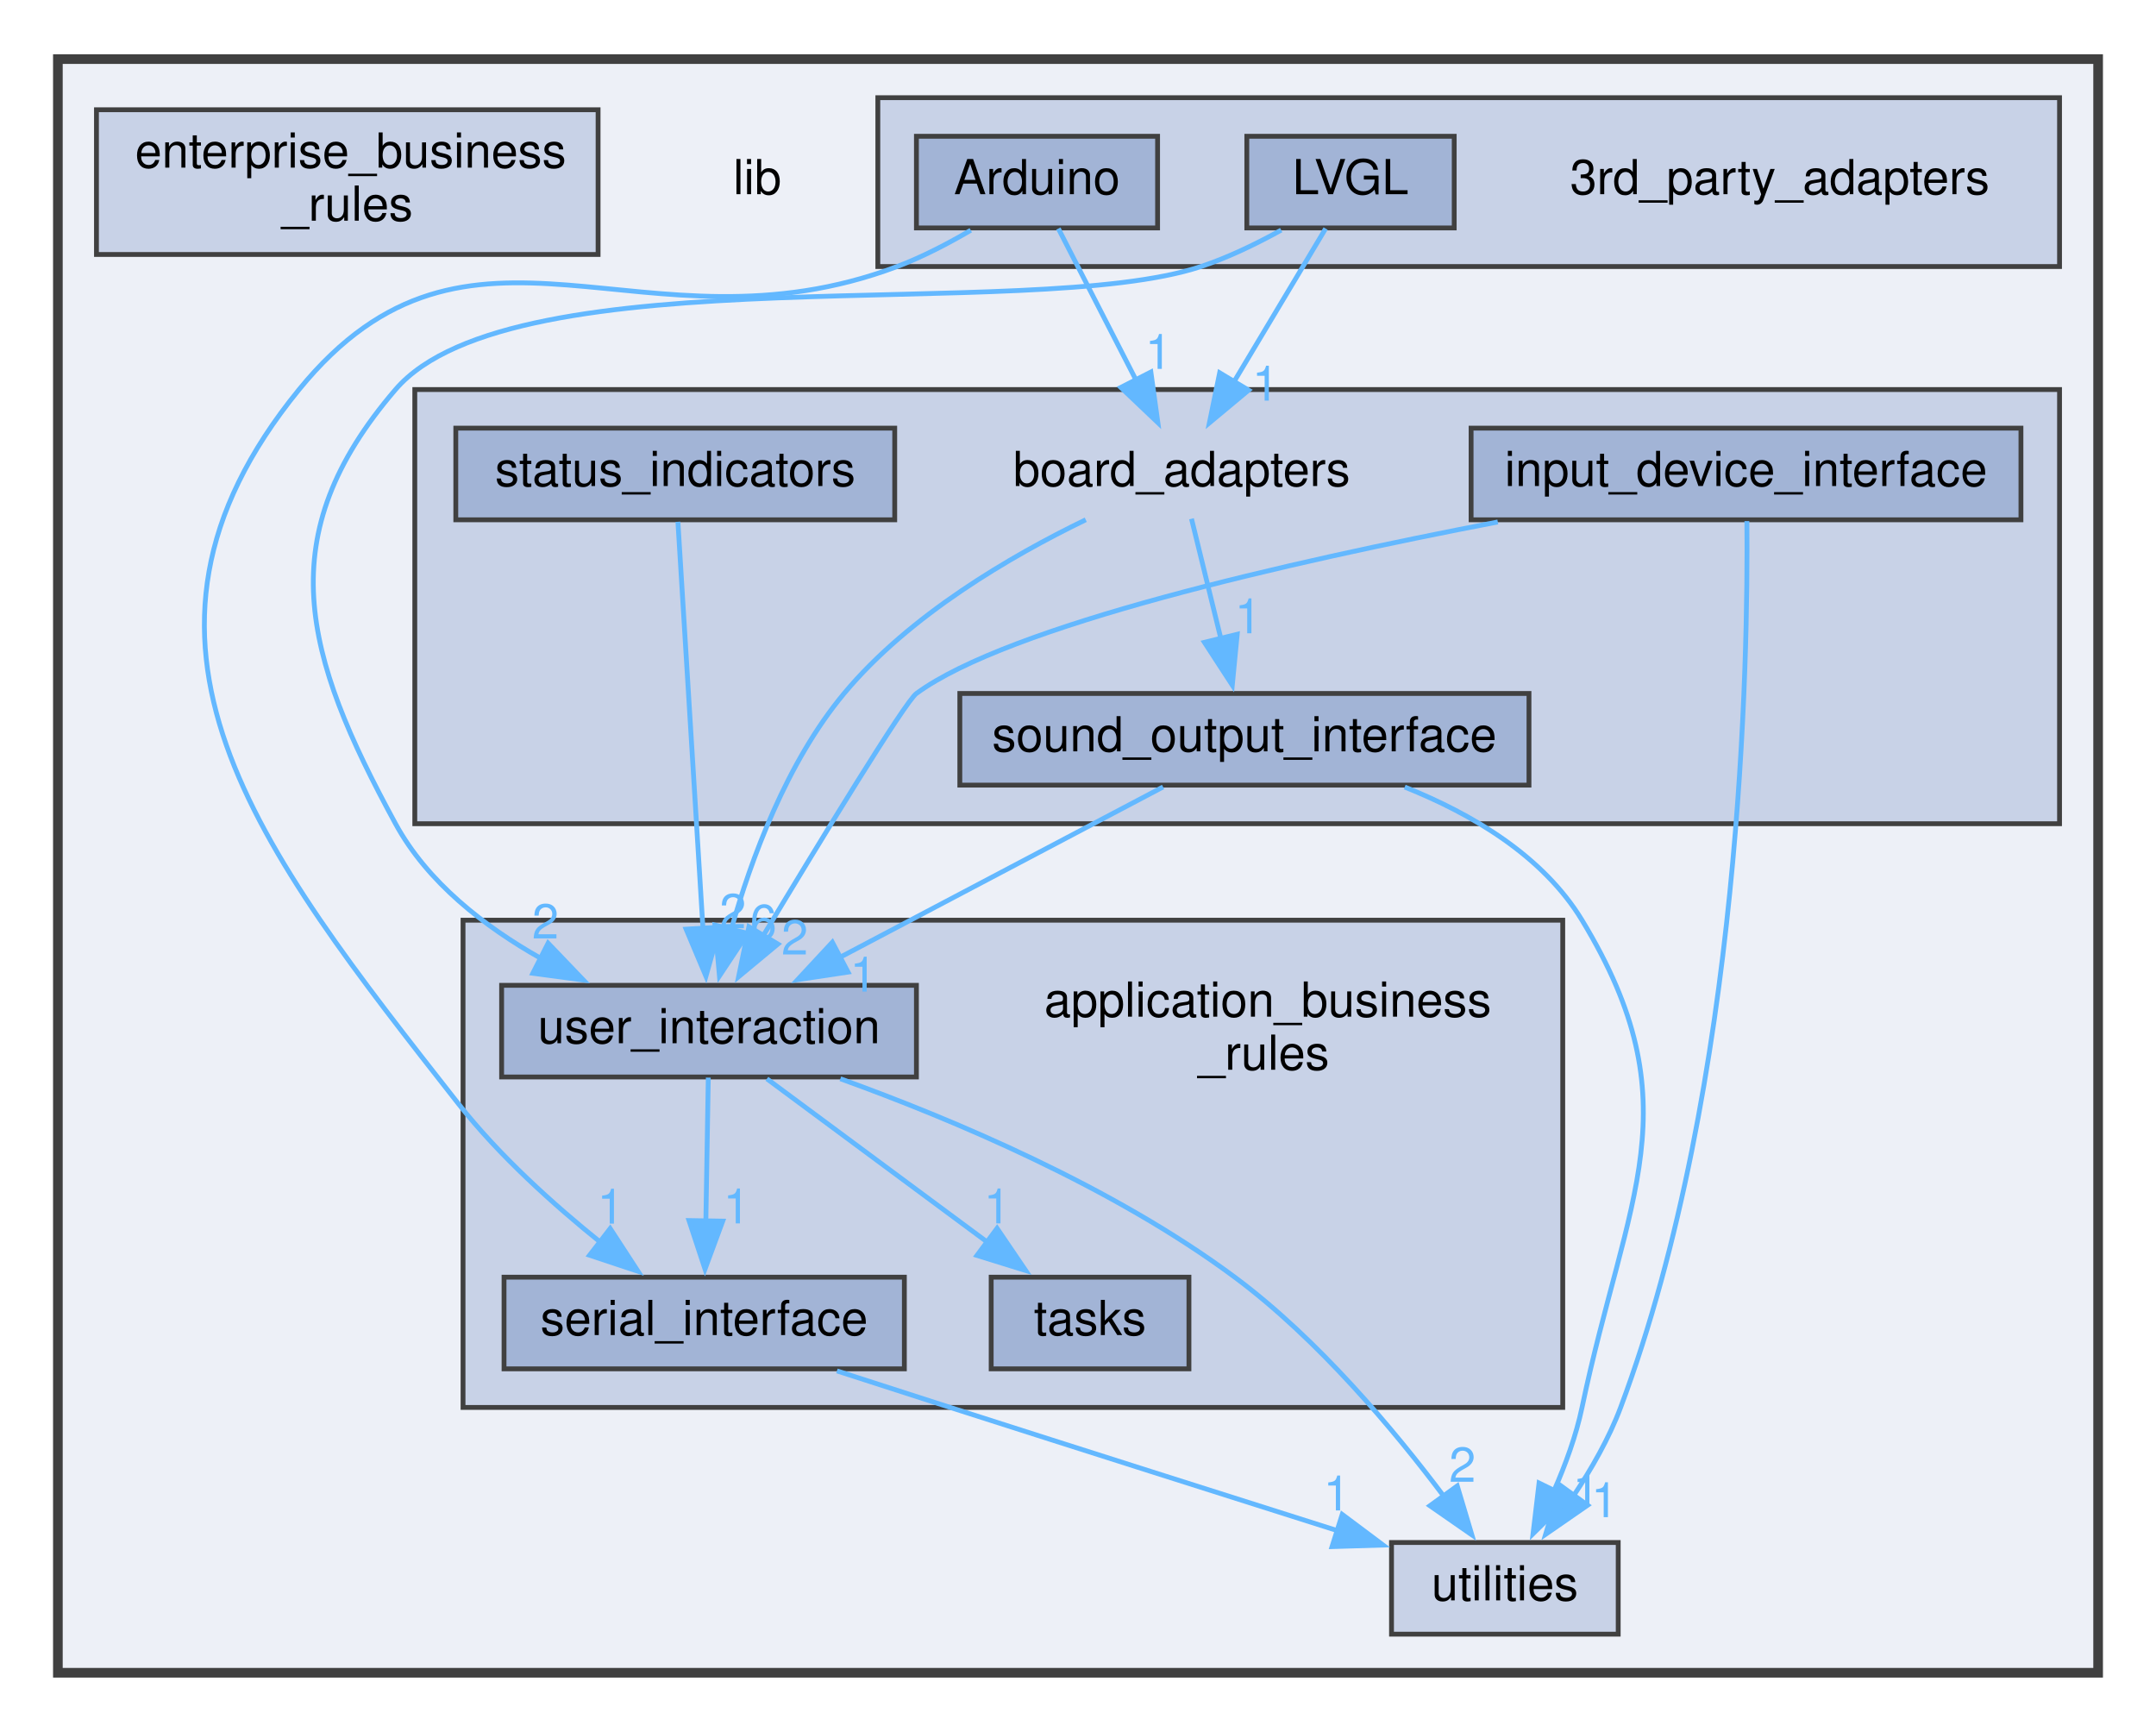
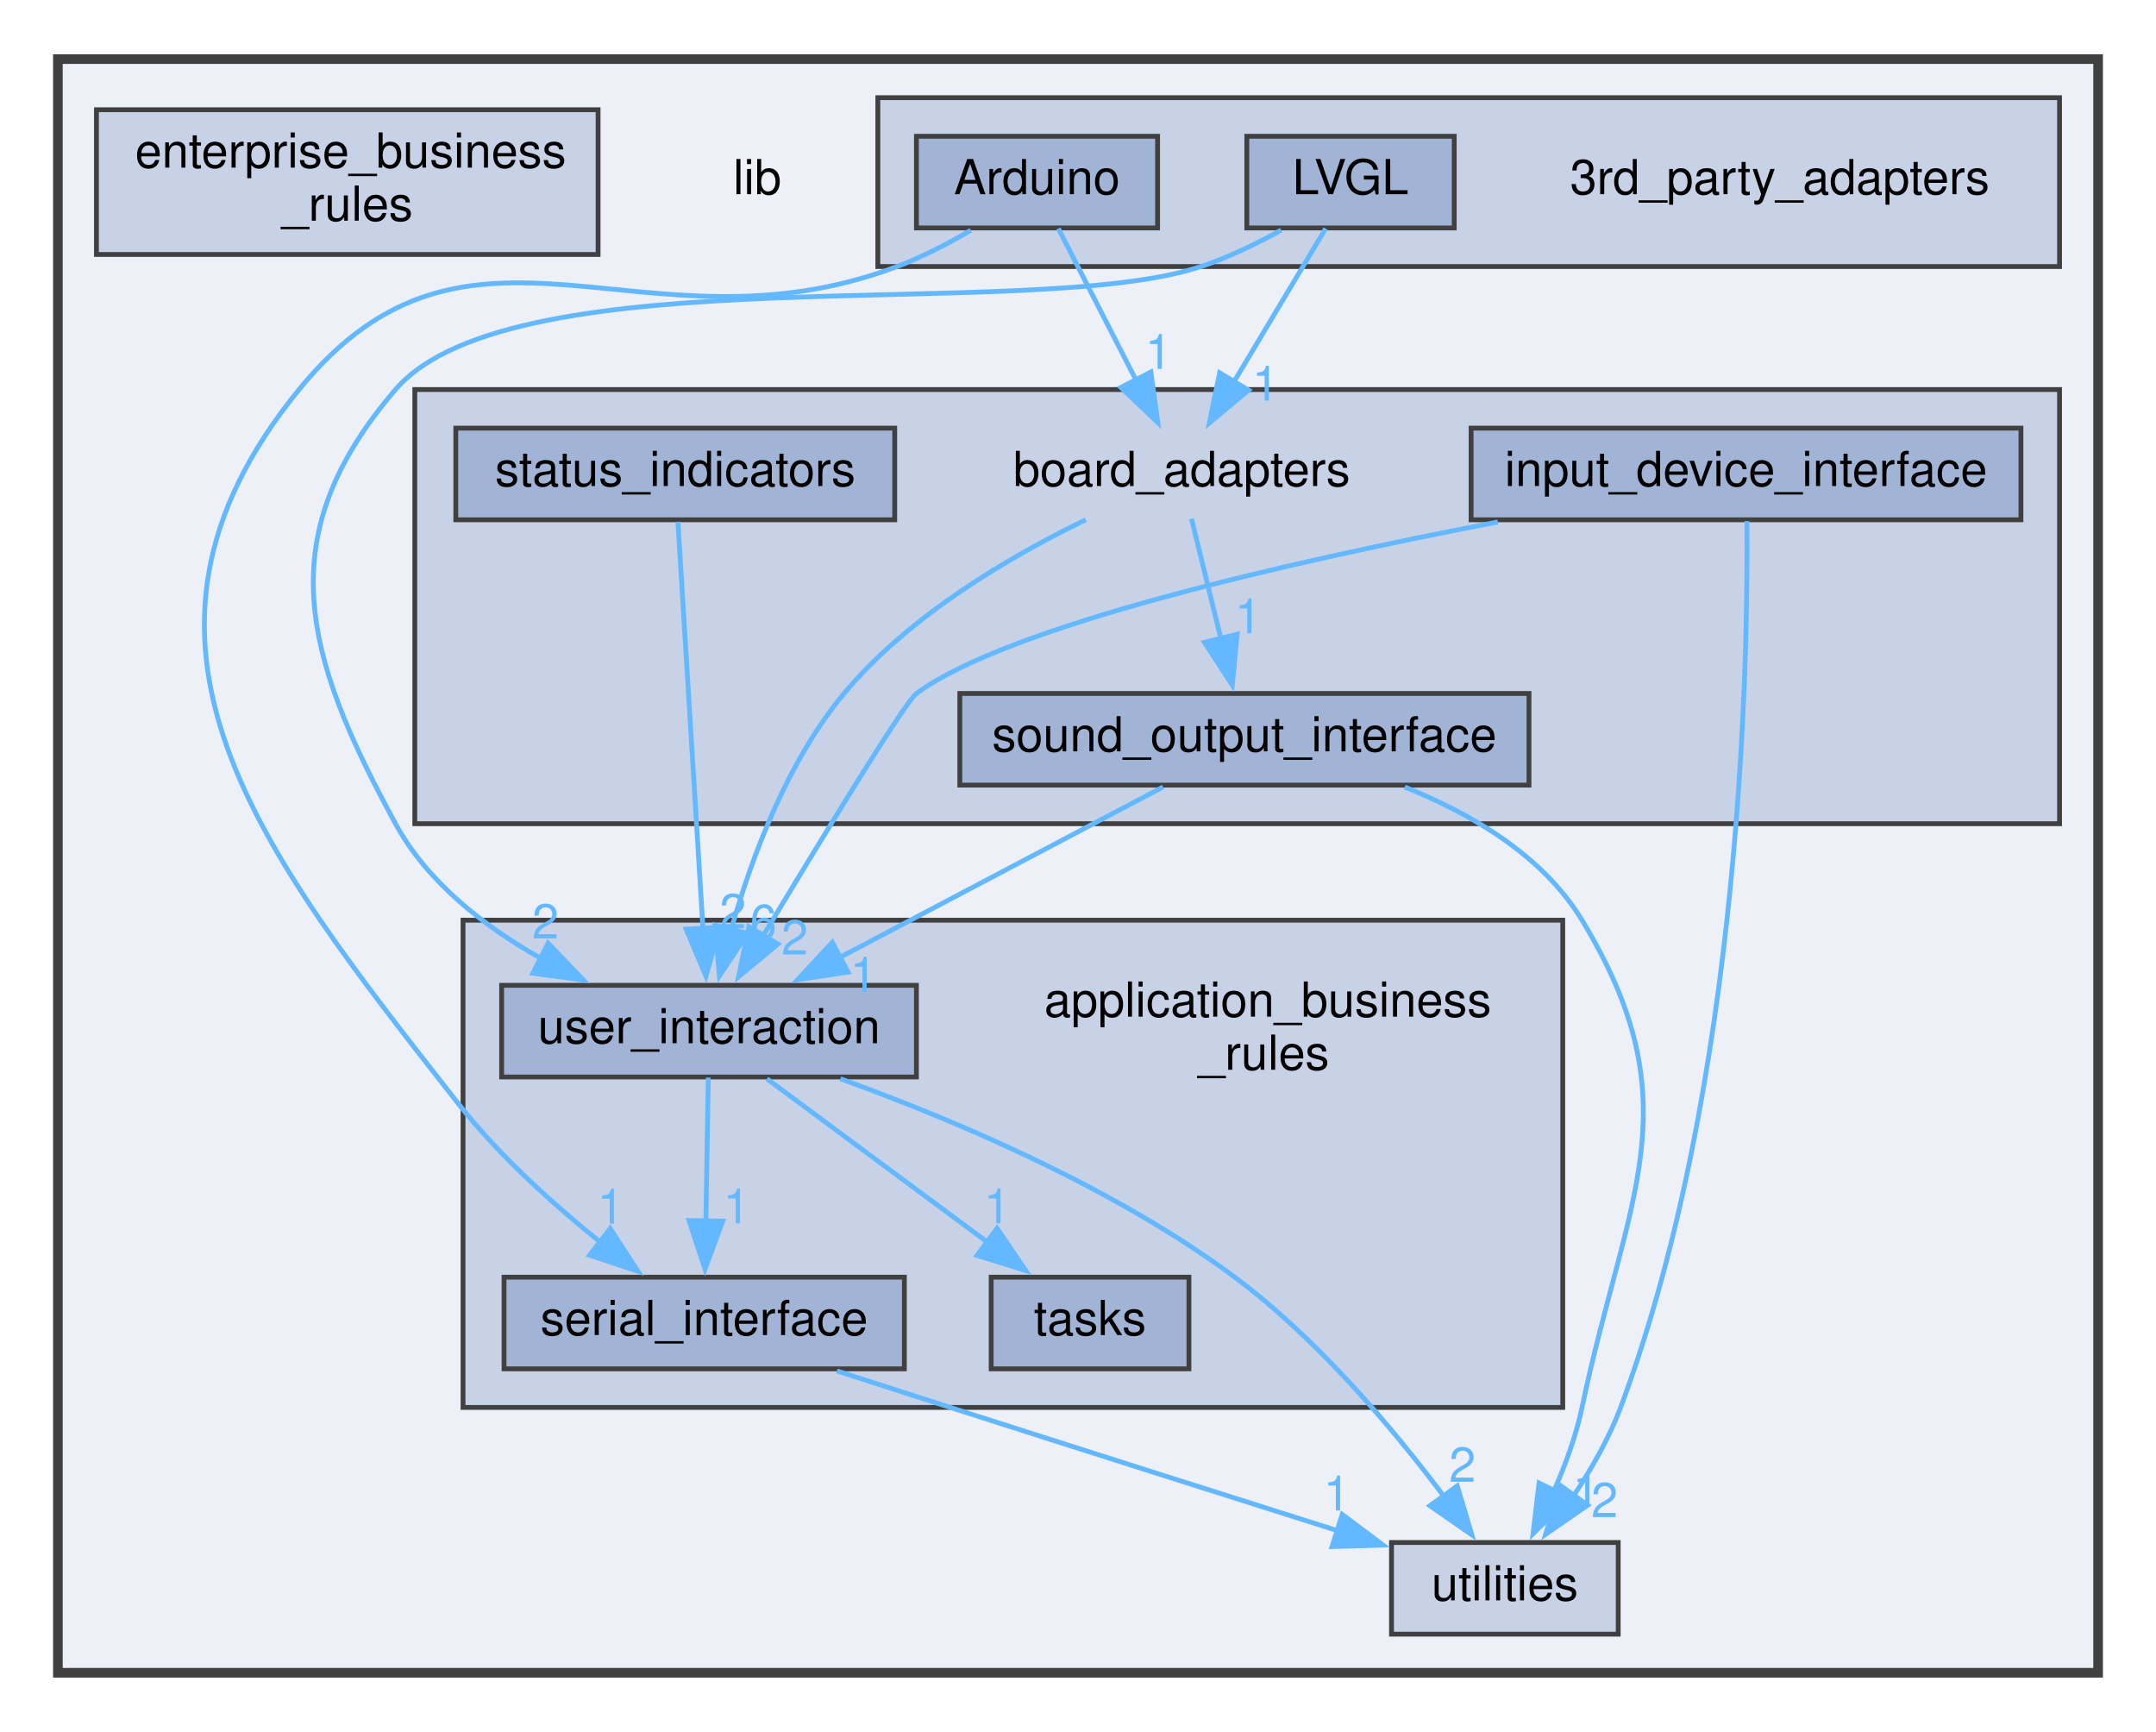
<svg xmlns="http://www.w3.org/2000/svg" xmlns:xlink="http://www.w3.org/1999/xlink" width="447pt" height="359pt" viewBox="0.00 0.00 447.00 358.50">
  <g id="graph0" class="graph" transform="scale(1 1) rotate(0) translate(4 354.5)">
    <g id="clust1" class="cluster">
      <g id="a_clust1">
        <a xlink:href="dir_97aefd0d527b934f1d99a682da8fe6a9.xhtml" target="_top">
          <polygon fill="#edf0f7" stroke="#404040" stroke-width="2" points="8,-8 8,-342.5 431,-342.5 431,-8 8,-8" />
        </a>
      </g>
    </g>
    <g id="clust4" class="cluster">
      <g id="a_clust4">
        <a xlink:href="dir_b49365647f74dff1c8dd1e88d29293e4.xhtml" target="_top" xlink:title="Package Board Adapters.">
          <polygon fill="#c8d2e7" stroke="#404040" points="82,-184 82,-274 423,-274 423,-184 82,-184" />
        </a>
      </g>
    </g>
    <g id="clust3" class="cluster">
      <g id="a_clust3">
        <a xlink:href="dir_6dbb42d2342d9d7292a192bc1d024acc.xhtml" target="_top" xlink:title="Package Application Business Rules.">
          <polygon fill="#c8d2e7" stroke="#404040" points="92,-63 92,-164 320,-164 320,-63 92,-63" />
        </a>
      </g>
    </g>
    <g id="clust2" class="cluster">
      <g id="a_clust2">
        <a xlink:href="dir_e75212beacfa7863df067e044f07f232.xhtml" target="_top" xlink:title="Package 3rd Party Adapters.">
          <polygon fill="#c8d2e7" stroke="#404040" points="178,-299.5 178,-334.5 423,-334.5 423,-299.5 178,-299.5" />
        </a>
      </g>
    </g>
    <g id="node1" class="node">
      <text text-anchor="middle" x="153" y="-314.5" font-family="Helvetica,sans-Serif" font-size="10.00">lib</text>
    </g>
    <g id="node2" class="node">
      <text text-anchor="middle" x="365" y="-314.5" font-family="Helvetica,sans-Serif" font-size="10.00">3rd_party_adapters</text>
    </g>
    <g id="node3" class="node">
      <g id="a_node3">
        <a xlink:href="dir_e5c908e09902ac05aca8138811a01df8.xhtml" target="_top" xlink:title="Arduino">
          <polygon fill="#a2b4d6" stroke="#404040" points="236,-326.5 186,-326.5 186,-307.5 236,-307.5 236,-326.5" />
          <text text-anchor="middle" x="211" y="-314.5" font-family="Helvetica,sans-Serif" font-size="10.00">Arduino</text>
        </a>
      </g>
    </g>
    <g id="node6" class="node">
      <g id="a_node6">
        <a xlink:href="dir_17a6007a5c84c34f300c622be50c188b.xhtml" target="_top" xlink:title="serial_interface">
          <polygon fill="#a2b4d6" stroke="#404040" points="183.5,-90 100.5,-90 100.5,-71 183.5,-71 183.5,-90" />
          <text text-anchor="middle" x="142" y="-78" font-family="Helvetica,sans-Serif" font-size="10.00">serial_interface</text>
        </a>
      </g>
    </g>
    <g id="edge1" class="edge">
      <path fill="none" stroke="#63b8ff" d="M197.27,-307.02C192.58,-304.27 187.2,-301.46 182,-299.5 129.34,-279.68 93.55,-317.61 58,-274 15.41,-221.77 49.4,-179.02 91,-126 99.47,-115.21 110.81,-105.01 120.65,-97.11" />
      <polygon fill="#63b8ff" stroke="#63b8ff" points="122.51,-100.09 128.29,-91.21 118.23,-94.55 122.51,-100.09" />
      <g id="a_edge1-headlabel">
        <a xlink:href="dir_000002_000011.xhtml" target="_top" xlink:title="1">
          <text text-anchor="middle" x="122.6" y="-101.11" font-family="Helvetica,sans-Serif" font-size="10.00" fill="#63b8ff">1</text>
        </a>
      </g>
    </g>
    <g id="node9" class="node">
      <text text-anchor="middle" x="241" y="-254" font-family="Helvetica,sans-Serif" font-size="10.00">board_adapters</text>
    </g>
    <g id="edge2" class="edge">
      <path fill="none" stroke="#63b8ff" d="M215.43,-307.37C219.64,-299.15 226.12,-286.52 231.5,-276.03" />
      <polygon fill="#63b8ff" stroke="#63b8ff" points="234.61,-277.63 236.06,-267.14 228.38,-274.44 234.61,-277.63" />
      <g id="a_edge2-headlabel">
        <a xlink:href="dir_000002_000003.xhtml" target="_top" xlink:title="1">
          <text text-anchor="middle" x="236.19" y="-278.28" font-family="Helvetica,sans-Serif" font-size="10.00" fill="#63b8ff">1</text>
        </a>
      </g>
    </g>
    <g id="node4" class="node">
      <g id="a_node4">
        <a xlink:href="dir_673789fe363c8cf83b6beac9ec7c58fa.xhtml" target="_top" xlink:title="LVGL">
          <polygon fill="#a2b4d6" stroke="#404040" points="297.5,-326.5 254.5,-326.5 254.5,-307.5 297.5,-307.5 297.5,-326.5" />
          <text text-anchor="middle" x="276" y="-314.5" font-family="Helvetica,sans-Serif" font-size="10.00">LVGL</text>
        </a>
      </g>
    </g>
    <g id="node8" class="node">
      <g id="a_node8">
        <a xlink:href="dir_6c970bd3e9ed525c032ca1b33f237f5b.xhtml" target="_top" xlink:title="user_interaction">
          <polygon fill="#a2b4d6" stroke="#404040" points="186,-150.5 100,-150.5 100,-131.5 186,-131.5 186,-150.5" />
          <text text-anchor="middle" x="143" y="-138.5" font-family="Helvetica,sans-Serif" font-size="10.00">user_interaction</text>
        </a>
      </g>
    </g>
    <g id="edge3" class="edge">
      <path fill="none" stroke="#63b8ff" d="M261.63,-307.05C256.54,-304.24 250.67,-301.38 245,-299.5 209.37,-287.68 102.46,-302.48 78,-274 51.94,-243.66 58.87,-219.13 78,-184 84.61,-171.86 96.4,-162.7 108.14,-156.08" />
      <polygon fill="#63b8ff" stroke="#63b8ff" points="109.64,-159.24 116.97,-151.59 106.47,-153 109.64,-159.24" />
      <g id="a_edge3-headlabel">
        <a xlink:href="dir_000010_000022.xhtml" target="_top" xlink:title="2">
          <text text-anchor="middle" x="109.08" y="-160.21" font-family="Helvetica,sans-Serif" font-size="10.00" fill="#63b8ff">2</text>
        </a>
      </g>
    </g>
    <g id="edge4" class="edge">
      <path fill="none" stroke="#63b8ff" d="M270.84,-307.37C265.82,-298.98 258.04,-285.98 251.69,-275.36" />
      <polygon fill="#63b8ff" stroke="#63b8ff" points="254.87,-273.87 246.74,-267.09 248.87,-277.47 254.87,-273.87" />
      <g id="a_edge4-headlabel">
        <a xlink:href="dir_000010_000003.xhtml" target="_top" xlink:title="1">
          <text text-anchor="middle" x="258.38" y="-271.7" font-family="Helvetica,sans-Serif" font-size="10.00" fill="#63b8ff">1</text>
        </a>
      </g>
    </g>
    <g id="node5" class="node">
      <text text-anchor="start" x="212.5" y="-144" font-family="Helvetica,sans-Serif" font-size="10.00">application_business</text>
      <text text-anchor="middle" x="258" y="-133" font-family="Helvetica,sans-Serif" font-size="10.00">_rules</text>
    </g>
    <g id="node14" class="node">
      <g id="a_node14">
        <a xlink:href="dir_3a2f33b0f26bc6229d595c2c354e6333.xhtml" target="_top" xlink:title="Package Utilities.">
          <polygon fill="#c8d2e7" stroke="#404040" points="331.5,-35 284.5,-35 284.5,-16 331.5,-16 331.5,-35" />
          <text text-anchor="middle" x="308" y="-23" font-family="Helvetica,sans-Serif" font-size="10.00">utilities</text>
        </a>
      </g>
    </g>
    <g id="edge5" class="edge">
      <path fill="none" stroke="#63b8ff" d="M169.52,-70.57C177.12,-68.11 185.38,-65.44 193,-63 219.96,-54.36 250.51,-44.67 273.34,-37.44" />
      <polygon fill="#63b8ff" stroke="#63b8ff" points="274.28,-40.82 282.76,-34.47 272.17,-34.15 274.28,-40.82" />
      <g id="a_edge5-headlabel">
        <a xlink:href="dir_000011_000023.xhtml" target="_top" xlink:title="1">
          <text text-anchor="middle" x="273.15" y="-41.65" font-family="Helvetica,sans-Serif" font-size="10.00" fill="#63b8ff">1</text>
        </a>
      </g>
    </g>
    <g id="node7" class="node">
      <g id="a_node7">
        <a xlink:href="dir_dab382b21b73aae3d74d7668eeeacf78.xhtml" target="_top" xlink:title="tasks">
          <polygon fill="#a2b4d6" stroke="#404040" points="242.5,-90 201.5,-90 201.5,-71 242.5,-71 242.5,-90" />
          <text text-anchor="middle" x="222" y="-78" font-family="Helvetica,sans-Serif" font-size="10.00">tasks</text>
        </a>
      </g>
    </g>
    <g id="edge6" class="edge">
      <path fill="none" stroke="#63b8ff" d="M142.85,-131.37C142.72,-123.5 142.51,-111.6 142.34,-101.39" />
      <polygon fill="#63b8ff" stroke="#63b8ff" points="145.84,-101.62 142.17,-91.68 138.85,-101.74 145.84,-101.62" />
      <g id="a_edge6-headlabel">
        <a xlink:href="dir_000022_000011.xhtml" target="_top" xlink:title="1">
          <text text-anchor="middle" x="148.72" y="-101.15" font-family="Helvetica,sans-Serif" font-size="10.00" fill="#63b8ff">1</text>
        </a>
      </g>
    </g>
    <g id="edge8" class="edge">
      <path fill="none" stroke="#63b8ff" d="M155,-131.12C167.18,-122.1 186.29,-107.95 200.98,-97.06" />
      <polygon fill="#63b8ff" stroke="#63b8ff" points="202.72,-100.13 208.67,-91.37 198.55,-94.51 202.72,-100.13" />
      <g id="a_edge8-headlabel">
        <a xlink:href="dir_000022_000015.xhtml" target="_top" xlink:title="1">
          <text text-anchor="middle" x="202.74" y="-101.15" font-family="Helvetica,sans-Serif" font-size="10.00" fill="#63b8ff">1</text>
        </a>
      </g>
    </g>
    <g id="edge7" class="edge">
      <path fill="none" stroke="#63b8ff" d="M170.23,-131.13C193.38,-122.78 226.77,-108.75 252,-90 269.28,-77.16 285.12,-58.23 295.5,-44.38" />
      <polygon fill="#63b8ff" stroke="#63b8ff" points="298.13,-46.73 301.16,-36.58 292.46,-42.62 298.13,-46.73" />
      <g id="a_edge7-headlabel">
        <a xlink:href="dir_000022_000023.xhtml" target="_top" xlink:title="2">
          <text text-anchor="middle" x="299.2" y="-47.58" font-family="Helvetica,sans-Serif" font-size="10.00" fill="#63b8ff">2</text>
        </a>
      </g>
    </g>
    <g id="edge10" class="edge">
      <path fill="none" stroke="#63b8ff" d="M221.11,-247.01C205.63,-239.52 184.56,-227.26 171,-211 159.1,-196.73 151.73,-176.73 147.56,-161.93" />
      <polygon fill="#63b8ff" stroke="#63b8ff" points="151.01,-161.27 145.16,-152.44 144.22,-162.99 151.01,-161.27" />
      <g id="a_edge10-headlabel">
        <a xlink:href="dir_000003_000022.xhtml" target="_top" xlink:title="6">
          <text text-anchor="middle" x="154.27" y="-160.09" font-family="Helvetica,sans-Serif" font-size="10.00" fill="#63b8ff">6</text>
        </a>
      </g>
    </g>
    <g id="node11" class="node">
      <g id="a_node11">
        <a xlink:href="dir_5d3f509552af106634de565dc9d6f33a.xhtml" target="_top" xlink:title="sound_output_interface">
          <polygon fill="#a2b4d6" stroke="#404040" points="313,-211 195,-211 195,-192 313,-192 313,-211" />
          <text text-anchor="middle" x="254" y="-199" font-family="Helvetica,sans-Serif" font-size="10.00">sound_output_interface</text>
        </a>
      </g>
    </g>
    <g id="edge9" class="edge">
      <path fill="none" stroke="#63b8ff" d="M243.03,-247.22C244.66,-240.57 247.02,-230.96 249.13,-222.34" />
      <polygon fill="#63b8ff" stroke="#63b8ff" points="252.51,-223.27 251.49,-212.72 245.71,-221.6 252.51,-223.27" />
      <g id="a_edge9-headlabel">
        <a xlink:href="dir_000003_000012.xhtml" target="_top" xlink:title="1">
          <text text-anchor="middle" x="254.77" y="-223.47" font-family="Helvetica,sans-Serif" font-size="10.00" fill="#63b8ff">1</text>
        </a>
      </g>
    </g>
    <g id="node10" class="node">
      <g id="a_node10">
        <a xlink:href="dir_8d1ee3be5d3bd43266cde43195651fe0.xhtml" target="_top" xlink:title="input_device_interface">
          <polygon fill="#a2b4d6" stroke="#404040" points="415,-266 301,-266 301,-247 415,-247 415,-266" />
          <text text-anchor="middle" x="358" y="-254" font-family="Helvetica,sans-Serif" font-size="10.00">input_device_interface</text>
        </a>
      </g>
    </g>
    <g id="edge12" class="edge">
      <path fill="none" stroke="#63b8ff" d="M306.54,-246.55C263.12,-238.22 205.08,-225.01 186,-211 183.63,-209.26 166.05,-180.43 154.12,-160.59" />
      <polygon fill="#63b8ff" stroke="#63b8ff" points="157.28,-159.05 149.13,-152.28 151.27,-162.65 157.28,-159.05" />
      <g id="a_edge12-headlabel">
        <a xlink:href="dir_000008_000022.xhtml" target="_top" xlink:title="2">
          <text text-anchor="middle" x="160.78" y="-156.88" font-family="Helvetica,sans-Serif" font-size="10.00" fill="#63b8ff">2</text>
        </a>
      </g>
    </g>
    <g id="edge11" class="edge">
      <path fill="none" stroke="#63b8ff" d="M358.18,-246.73C358.45,-218.86 357.17,-130.28 332,-63 329.61,-56.61 325.93,-50.2 322.17,-44.57" />
      <polygon fill="#63b8ff" stroke="#63b8ff" points="325.16,-42.73 316.45,-36.7 319.49,-46.85 325.16,-42.73" />
      <g id="a_edge11-headlabel">
-         <a xlink:href="dir_000008_000023.xhtml" target="_top" xlink:title="1">
-           <text text-anchor="middle" x="328.68" y="-40.25" font-family="Helvetica,sans-Serif" font-size="10.00" fill="#63b8ff">1</text>
+         <a xlink:href="dir_000008_000023.xhtml" target="_top" xlink:title="2">
+           <text text-anchor="middle" x="328.68" y="-40.25" font-family="Helvetica,sans-Serif" font-size="10.00" fill="#63b8ff">2</text>
        </a>
      </g>
    </g>
    <g id="edge14" class="edge">
      <path fill="none" stroke="#63b8ff" d="M237.14,-191.62C219.38,-182.25 191.12,-167.36 170.2,-156.33" />
      <polygon fill="#63b8ff" stroke="#63b8ff" points="171.83,-153.24 161.36,-151.67 168.57,-159.43 171.83,-153.24" />
      <g id="a_edge14-headlabel">
        <a xlink:href="dir_000012_000022.xhtml" target="_top" xlink:title="1">
          <text text-anchor="middle" x="175" y="-149.2" font-family="Helvetica,sans-Serif" font-size="10.00" fill="#63b8ff">1</text>
        </a>
      </g>
    </g>
    <g id="edge13" class="edge">
      <path fill="none" stroke="#63b8ff" d="M287.24,-191.6C301.13,-186.06 315.9,-177.36 324,-164 347.27,-125.62 333.21,-106.93 324,-63 322.77,-57.13 320.54,-51.05 318.12,-45.58" />
      <polygon fill="#63b8ff" stroke="#63b8ff" points="321.38,-44.26 313.84,-36.81 315.09,-47.33 321.38,-44.26" />
      <g id="a_edge13-headlabel">
        <a xlink:href="dir_000012_000023.xhtml" target="_top" xlink:title="1">
          <text text-anchor="middle" x="324.84" y="-42.38" font-family="Helvetica,sans-Serif" font-size="10.00" fill="#63b8ff">1</text>
        </a>
      </g>
    </g>
    <g id="node12" class="node">
      <g id="a_node12">
        <a xlink:href="dir_dd038f7b9d5ffa107a6117feec92b6ac.xhtml" target="_top" xlink:title="status_indicators">
          <polygon fill="#a2b4d6" stroke="#404040" points="181.5,-266 90.5,-266 90.5,-247 181.5,-247 181.5,-266" />
          <text text-anchor="middle" x="136" y="-254" font-family="Helvetica,sans-Serif" font-size="10.00">status_indicators</text>
        </a>
      </g>
    </g>
    <g id="edge15" class="edge">
      <path fill="none" stroke="#63b8ff" d="M136.55,-246.59C137.66,-228.53 140.21,-187.17 141.75,-162.21" />
      <polygon fill="#63b8ff" stroke="#63b8ff" points="145.24,-162.57 142.36,-152.38 138.25,-162.14 145.24,-162.57" />
      <g id="a_edge15-headlabel">
        <a xlink:href="dir_000014_000022.xhtml" target="_top" xlink:title="2">
          <text text-anchor="middle" x="147.94" y="-162.32" font-family="Helvetica,sans-Serif" font-size="10.00" fill="#63b8ff">2</text>
        </a>
      </g>
    </g>
    <g id="node13" class="node">
      <g id="a_node13">
        <a xlink:href="dir_71046b38222792489c3876836d4fbdbc.xhtml" target="_top" xlink:title="Package Enterprise Business Rules.">
          <polygon fill="#c8d2e7" stroke="#404040" points="120,-332 16,-332 16,-302 120,-302 120,-332" />
          <text text-anchor="start" x="24" y="-320" font-family="Helvetica,sans-Serif" font-size="10.00">enterprise_business</text>
          <text text-anchor="middle" x="68" y="-309" font-family="Helvetica,sans-Serif" font-size="10.00">_rules</text>
        </a>
      </g>
    </g>
  </g>
</svg>
